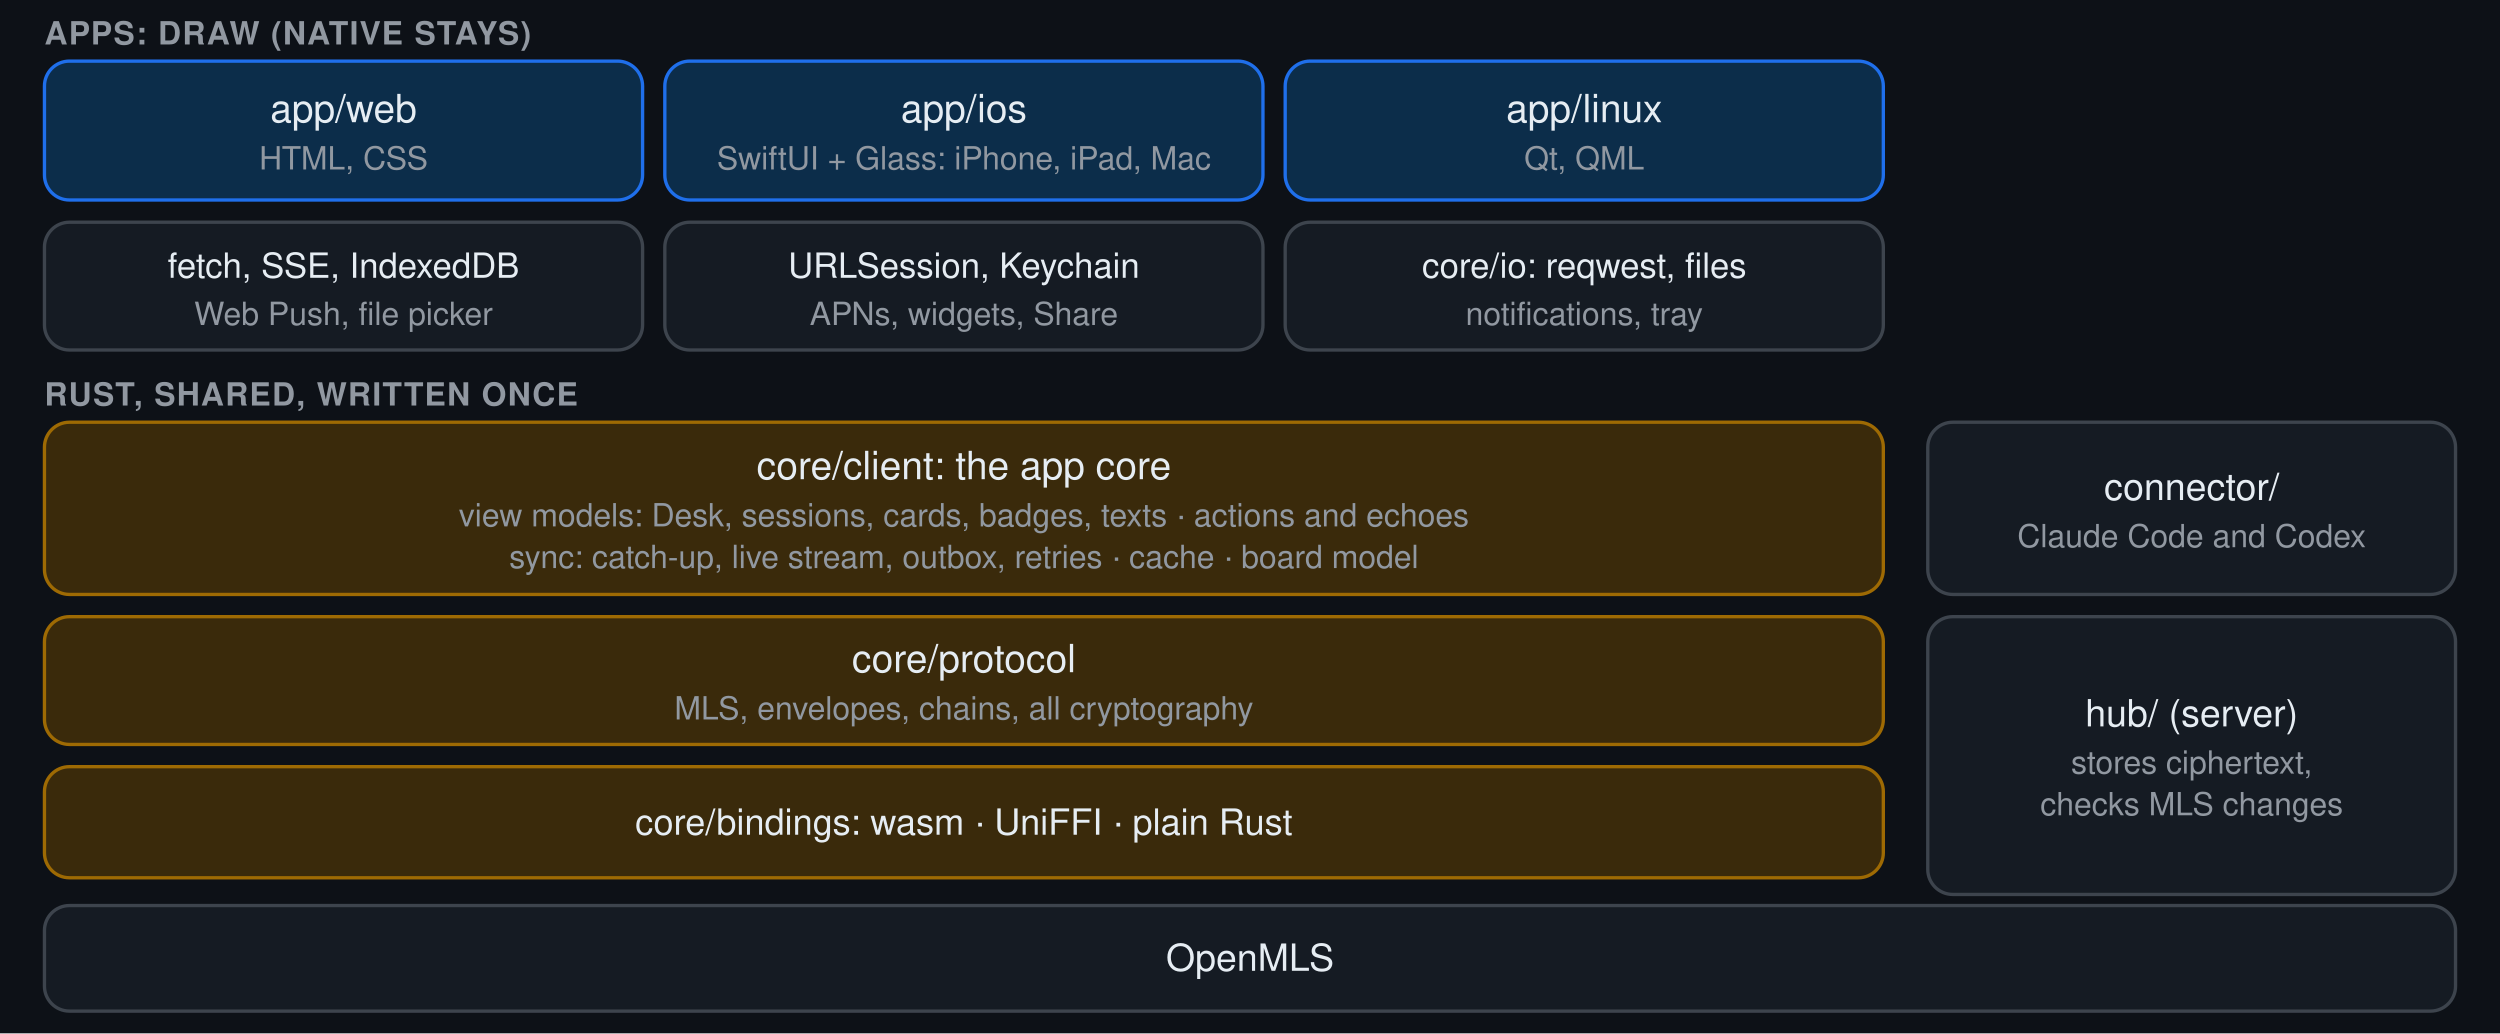
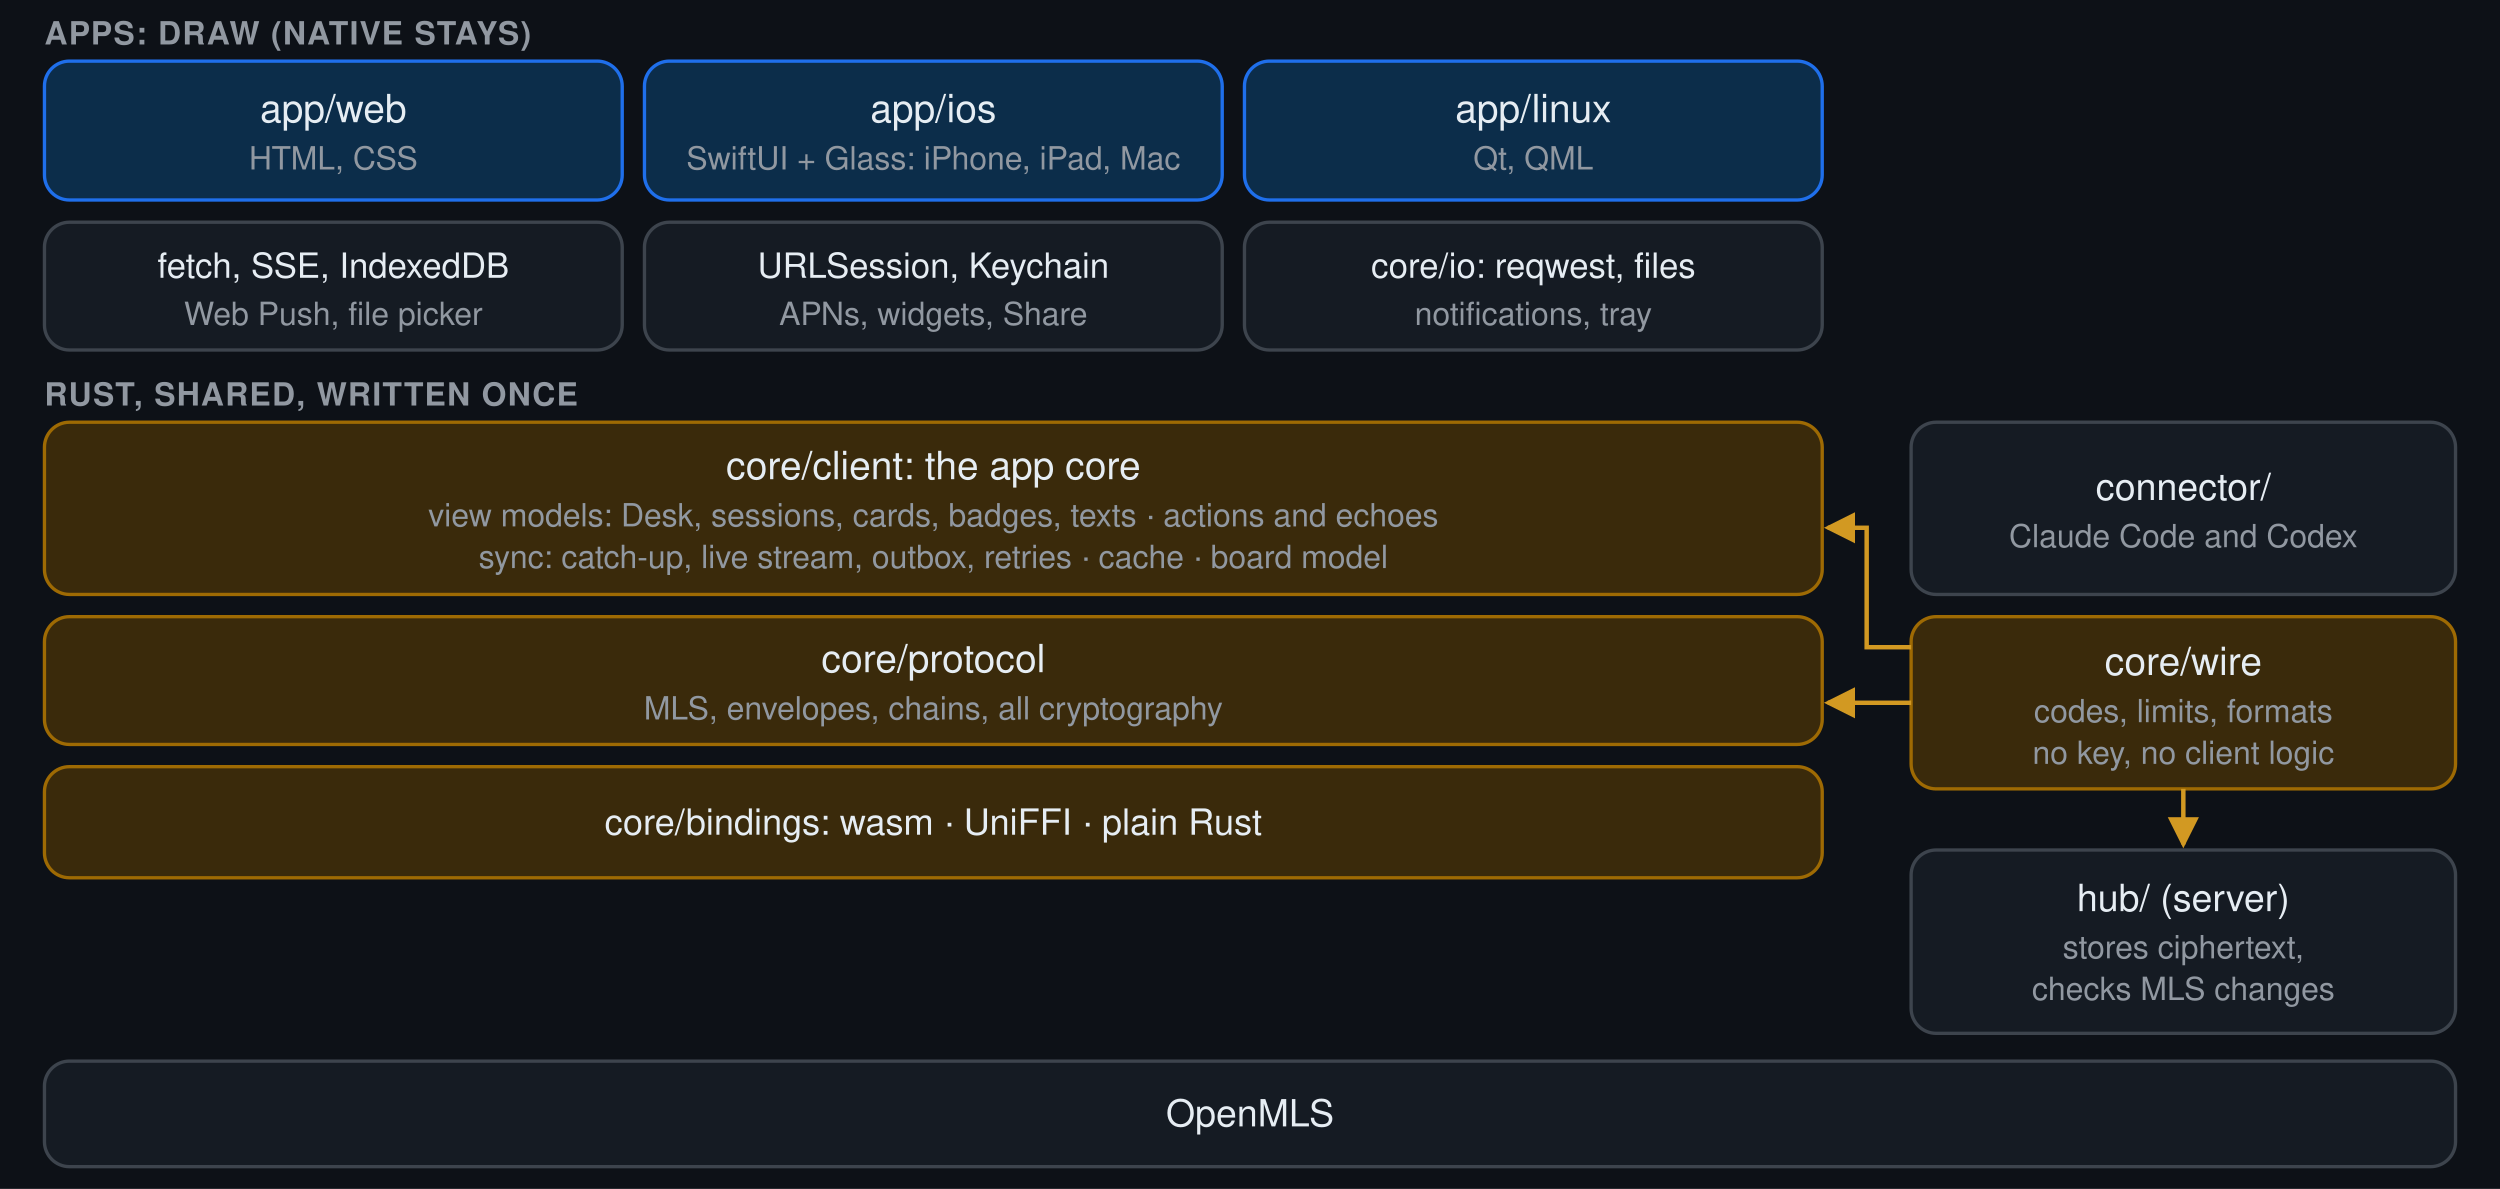
- <svg xmlns="http://www.w3.org/2000/svg" width="900" height="372" viewBox="0 0 900 372" role="img" aria-label="Trommi's architecture: the apps draw, core/client decides, core/protocol holds the cryptography">
-   <rect width="900" height="372" fill="#0d1117" />
+ <svg xmlns="http://www.w3.org/2000/svg" width="900" height="428" viewBox="0 0 900 428" role="img" aria-label="Trommi's architecture: the apps draw, core/client decides, core/protocol holds the cryptography, core/wire holds what the hub and the app core read the same way">
+   <rect width="900" height="428" fill="#0d1117" />
  <g font-family="-apple-system,BlinkMacSystemFont,'Segoe UI',Helvetica,Arial,sans-serif">
    <text x="16" y="16" font-size="11.5" font-weight="600" text-anchor="start" letter-spacing=".04em" fill="#9198a1">APPS: DRAW (NATIVE STAYS)</text>
-     <rect x="16.0" y="22" width="215.333" height="50" rx="9" fill="#0c2d4a" stroke="#1f6feb" stroke-width="1.2" />
-     <text x="123.667" y="44.0" text-anchor="middle" font-size="14" fill="#e6edf3">app/web</text>
-     <text x="123.667" y="61.0" text-anchor="middle" font-size="11.5" fill="#9198a1">HTML, CSS</text>
-     <rect x="239.333" y="22" width="215.333" height="50" rx="9" fill="#0c2d4a" stroke="#1f6feb" stroke-width="1.2" />
-     <text x="347.0" y="44.0" text-anchor="middle" font-size="14" fill="#e6edf3">app/ios</text>
-     <text x="347.0" y="61.0" text-anchor="middle" font-size="11.5" fill="#9198a1">SwiftUI + Glass: iPhone, iPad, Mac</text>
-     <rect x="462.667" y="22" width="215.333" height="50" rx="9" fill="#0c2d4a" stroke="#1f6feb" stroke-width="1.2" />
-     <text x="570.333" y="44.0" text-anchor="middle" font-size="14" fill="#e6edf3">app/linux</text>
-     <text x="570.333" y="61.0" text-anchor="middle" font-size="11.5" fill="#9198a1">Qt, QML</text>
-     <rect x="16.0" y="80" width="215.333" height="46" rx="9" fill="#151b23" stroke="#3d444d" stroke-width="1.2" />
-     <text x="123.667" y="100.0" text-anchor="middle" font-size="12.5" fill="#e6edf3">fetch, SSE, IndexedDB</text>
-     <text x="123.667" y="117.0" text-anchor="middle" font-size="11.5" fill="#9198a1">Web Push, file picker</text>
-     <rect x="239.333" y="80" width="215.333" height="46" rx="9" fill="#151b23" stroke="#3d444d" stroke-width="1.2" />
-     <text x="347.0" y="100.0" text-anchor="middle" font-size="12.5" fill="#e6edf3">URLSession, Keychain</text>
-     <text x="347.0" y="117.0" text-anchor="middle" font-size="11.5" fill="#9198a1">APNs, widgets, Share</text>
-     <rect x="462.667" y="80" width="215.333" height="46" rx="9" fill="#151b23" stroke="#3d444d" stroke-width="1.2" />
-     <text x="570.333" y="100.0" text-anchor="middle" font-size="12.5" fill="#e6edf3">core/io: reqwest, files</text>
-     <text x="570.333" y="117.0" text-anchor="middle" font-size="11.5" fill="#9198a1">notifications, tray</text>
+     <rect x="16.0" y="22" width="208.0" height="50" rx="9" fill="#0c2d4a" stroke="#1f6feb" stroke-width="1.2" />
+     <text x="120.0" y="44" text-anchor="middle" font-size="14" fill="#e6edf3">app/web</text>
+     <text x="120.0" y="61" text-anchor="middle" font-size="11.5" fill="#9198a1">HTML, CSS</text>
+     <rect x="16.0" y="80" width="208.0" height="46" rx="9" fill="#151b23" stroke="#3d444d" stroke-width="1.2" />
+     <text x="120.0" y="100" text-anchor="middle" font-size="12.5" fill="#e6edf3">fetch, SSE, IndexedDB</text>
+     <text x="120.0" y="117" text-anchor="middle" font-size="11.5" fill="#9198a1">Web Push, file picker</text>
+     <rect x="232.0" y="22" width="208.0" height="50" rx="9" fill="#0c2d4a" stroke="#1f6feb" stroke-width="1.2" />
+     <text x="336.0" y="44" text-anchor="middle" font-size="14" fill="#e6edf3">app/ios</text>
+     <text x="336.0" y="61" text-anchor="middle" font-size="11.5" fill="#9198a1">SwiftUI + Glass: iPhone, iPad, Mac</text>
+     <rect x="232.0" y="80" width="208.0" height="46" rx="9" fill="#151b23" stroke="#3d444d" stroke-width="1.2" />
+     <text x="336.0" y="100" text-anchor="middle" font-size="12.5" fill="#e6edf3">URLSession, Keychain</text>
+     <text x="336.0" y="117" text-anchor="middle" font-size="11.5" fill="#9198a1">APNs, widgets, Share</text>
+     <rect x="448.0" y="22" width="208.0" height="50" rx="9" fill="#0c2d4a" stroke="#1f6feb" stroke-width="1.2" />
+     <text x="552.0" y="44" text-anchor="middle" font-size="14" fill="#e6edf3">app/linux</text>
+     <text x="552.0" y="61" text-anchor="middle" font-size="11.5" fill="#9198a1">Qt, QML</text>
+     <rect x="448.0" y="80" width="208.0" height="46" rx="9" fill="#151b23" stroke="#3d444d" stroke-width="1.2" />
+     <text x="552.0" y="100" text-anchor="middle" font-size="12.5" fill="#e6edf3">core/io: reqwest, files</text>
+     <text x="552.0" y="117" text-anchor="middle" font-size="11.5" fill="#9198a1">notifications, tray</text>
    <text x="16" y="146" font-size="11.5" font-weight="600" text-anchor="start" letter-spacing=".04em" fill="#9198a1">RUST, SHARED, WRITTEN ONCE</text>
-     <rect x="16" y="152" width="662" height="62" rx="9" fill="#3a2a0b" stroke="#9e6a03" stroke-width="1.2" />
-     <text x="347.0" y="172.5" text-anchor="middle" font-size="14" fill="#e6edf3">core/client: the app core</text>
-     <text x="347.0" y="189.5" text-anchor="middle" font-size="11.5" fill="#9198a1">view models: Desk, sessions, cards, badges, texts · actions and echoes</text>
-     <text x="347.0" y="204.5" text-anchor="middle" font-size="11.5" fill="#9198a1">sync: catch-up, live stream, outbox, retries · cache · board model</text>
-     <rect x="16" y="222" width="662" height="46" rx="9" fill="#3a2a0b" stroke="#9e6a03" stroke-width="1.2" />
-     <text x="347.0" y="242.0" text-anchor="middle" font-size="14" fill="#e6edf3">core/protocol</text>
-     <text x="347.0" y="259.0" text-anchor="middle" font-size="11.5" fill="#9198a1">MLS, envelopes, chains, all cryptography</text>
-     <rect x="16" y="276" width="662" height="40" rx="9" fill="#3a2a0b" stroke="#9e6a03" stroke-width="1.2" />
-     <text x="347.0" y="300.5" text-anchor="middle" font-size="13" fill="#e6edf3">core/bindings: wasm · UniFFI · plain Rust</text>
-     <rect x="694" y="152" width="190" height="62" rx="9" fill="#151b23" stroke="#3d444d" stroke-width="1.2" />
-     <text x="789.0" y="180.0" text-anchor="middle" font-size="13.5" fill="#e6edf3">connector/</text>
-     <text x="789.0" y="197.0" text-anchor="middle" font-size="11.5" fill="#9198a1">Claude Code and Codex</text>
-     <rect x="694" y="222" width="190" height="100" rx="9" fill="#151b23" stroke="#3d444d" stroke-width="1.2" />
-     <text x="789.0" y="261.5" text-anchor="middle" font-size="13.5" fill="#e6edf3">hub/ (server)</text>
-     <text x="789.0" y="278.5" text-anchor="middle" font-size="11.5" fill="#9198a1">stores ciphertext,</text>
-     <text x="789.0" y="293.5" text-anchor="middle" font-size="11.5" fill="#9198a1">checks MLS changes</text>
-     <rect x="16" y="326" width="868" height="38" rx="9" fill="#151b23" stroke="#3d444d" stroke-width="1.2" />
-     <text x="450.0" y="349.5" text-anchor="middle" font-size="13.5" fill="#e6edf3">OpenMLS</text>
+     <rect x="16" y="152" width="640" height="62" rx="9" fill="#3a2a0b" stroke="#9e6a03" stroke-width="1.2" />
+     <text x="336.0" y="172.5" text-anchor="middle" font-size="14" fill="#e6edf3">core/client: the app core</text>
+     <text x="336.0" y="189.5" text-anchor="middle" font-size="11.5" fill="#9198a1">view models: Desk, sessions, cards, badges, texts · actions and echoes</text>
+     <text x="336.0" y="204.5" text-anchor="middle" font-size="11.5" fill="#9198a1">sync: catch-up, live stream, outbox, retries · cache · board model</text>
+     <rect x="16" y="222" width="640" height="46" rx="9" fill="#3a2a0b" stroke="#9e6a03" stroke-width="1.2" />
+     <text x="336.0" y="242" text-anchor="middle" font-size="14" fill="#e6edf3">core/protocol</text>
+     <text x="336.0" y="259" text-anchor="middle" font-size="11.5" fill="#9198a1">MLS, envelopes, chains, all cryptography</text>
+     <rect x="16" y="276" width="640" height="40" rx="9" fill="#3a2a0b" stroke="#9e6a03" stroke-width="1.2" />
+     <text x="336.0" y="300.5" text-anchor="middle" font-size="13" fill="#e6edf3">core/bindings: wasm · UniFFI · plain Rust</text>
+     <rect x="688" y="152" width="196" height="62" rx="9" fill="#151b23" stroke="#3d444d" stroke-width="1.2" />
+     <text x="786.0" y="180" text-anchor="middle" font-size="13.5" fill="#e6edf3">connector/</text>
+     <text x="786.0" y="197" text-anchor="middle" font-size="11.5" fill="#9198a1">Claude Code and Codex</text>
+     <rect x="688" y="222" width="196" height="62" rx="9" fill="#3a2a0b" stroke="#9e6a03" stroke-width="1.2" />
+     <text x="786.0" y="243" text-anchor="middle" font-size="14" fill="#e6edf3">core/wire</text>
+     <text x="786.0" y="260" text-anchor="middle" font-size="11.5" fill="#9198a1">codes, limits, formats</text>
+     <text x="786.0" y="275" text-anchor="middle" font-size="11.5" fill="#9198a1">no key, no client logic</text>
+     <rect x="688" y="306" width="196" height="66" rx="9" fill="#151b23" stroke="#3d444d" stroke-width="1.2" />
+     <text x="786.0" y="328" text-anchor="middle" font-size="13.5" fill="#e6edf3">hub/ (server)</text>
+     <text x="786.0" y="345" text-anchor="middle" font-size="11.5" fill="#9198a1">stores ciphertext,</text>
+     <text x="786.0" y="360" text-anchor="middle" font-size="11.5" fill="#9198a1">checks MLS changes</text>
+     <defs>
+       <marker id="head" viewBox="0 0 8 8" refX="7" refY="4" markerWidth="7" markerHeight="7" orient="auto-start-reverse">
+         <path d="M0,0 L8,4 L0,8 z" fill="#d29922" />
+       </marker>
+     </defs>
+     <path d="M786.0,284 V304" fill="none" stroke="#d29922" stroke-width="1.6" marker-end="url(#head)" />
+     <path d="M688,253 H658" fill="none" stroke="#d29922" stroke-width="1.6" marker-end="url(#head)" />
+     <path d="M688,233 H672 V190 H658" fill="none" stroke="#d29922" stroke-width="1.6" marker-end="url(#head)" />
+     <rect x="16" y="382" width="868" height="38" rx="9" fill="#151b23" stroke="#3d444d" stroke-width="1.2" />
+     <text x="450" y="405.5" text-anchor="middle" font-size="13.5" fill="#e6edf3">OpenMLS</text>
  </g>
</svg>
